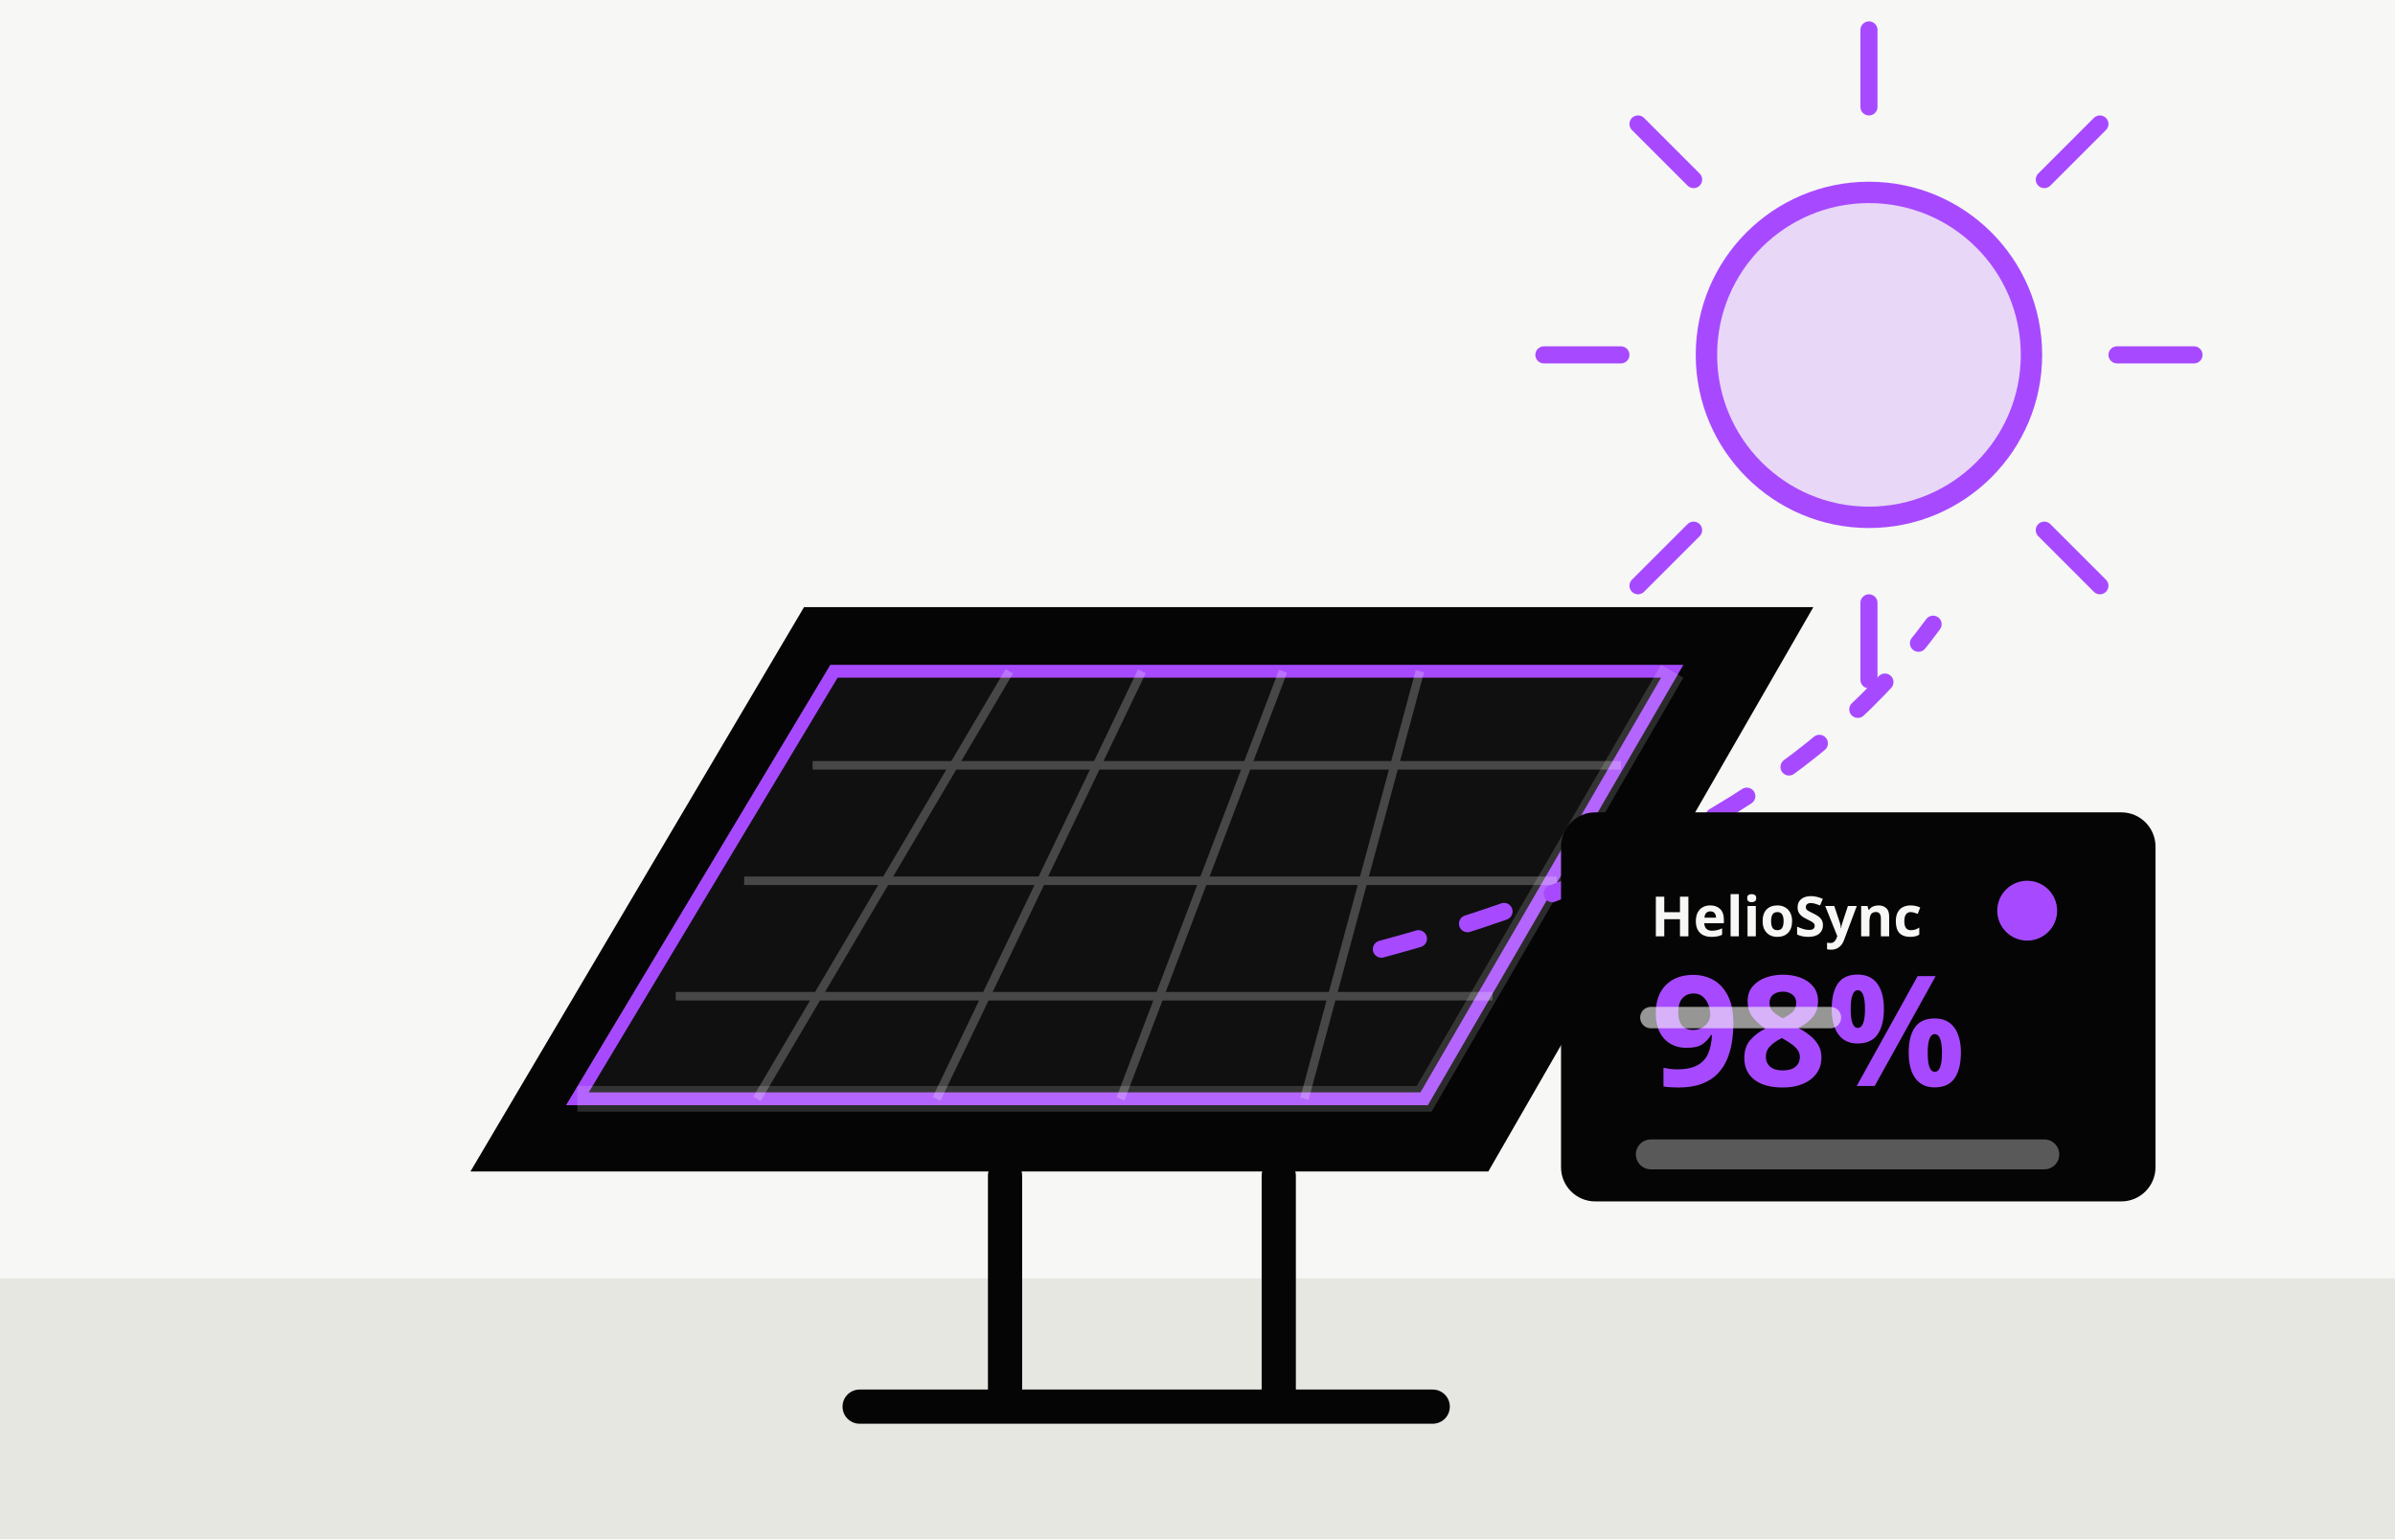
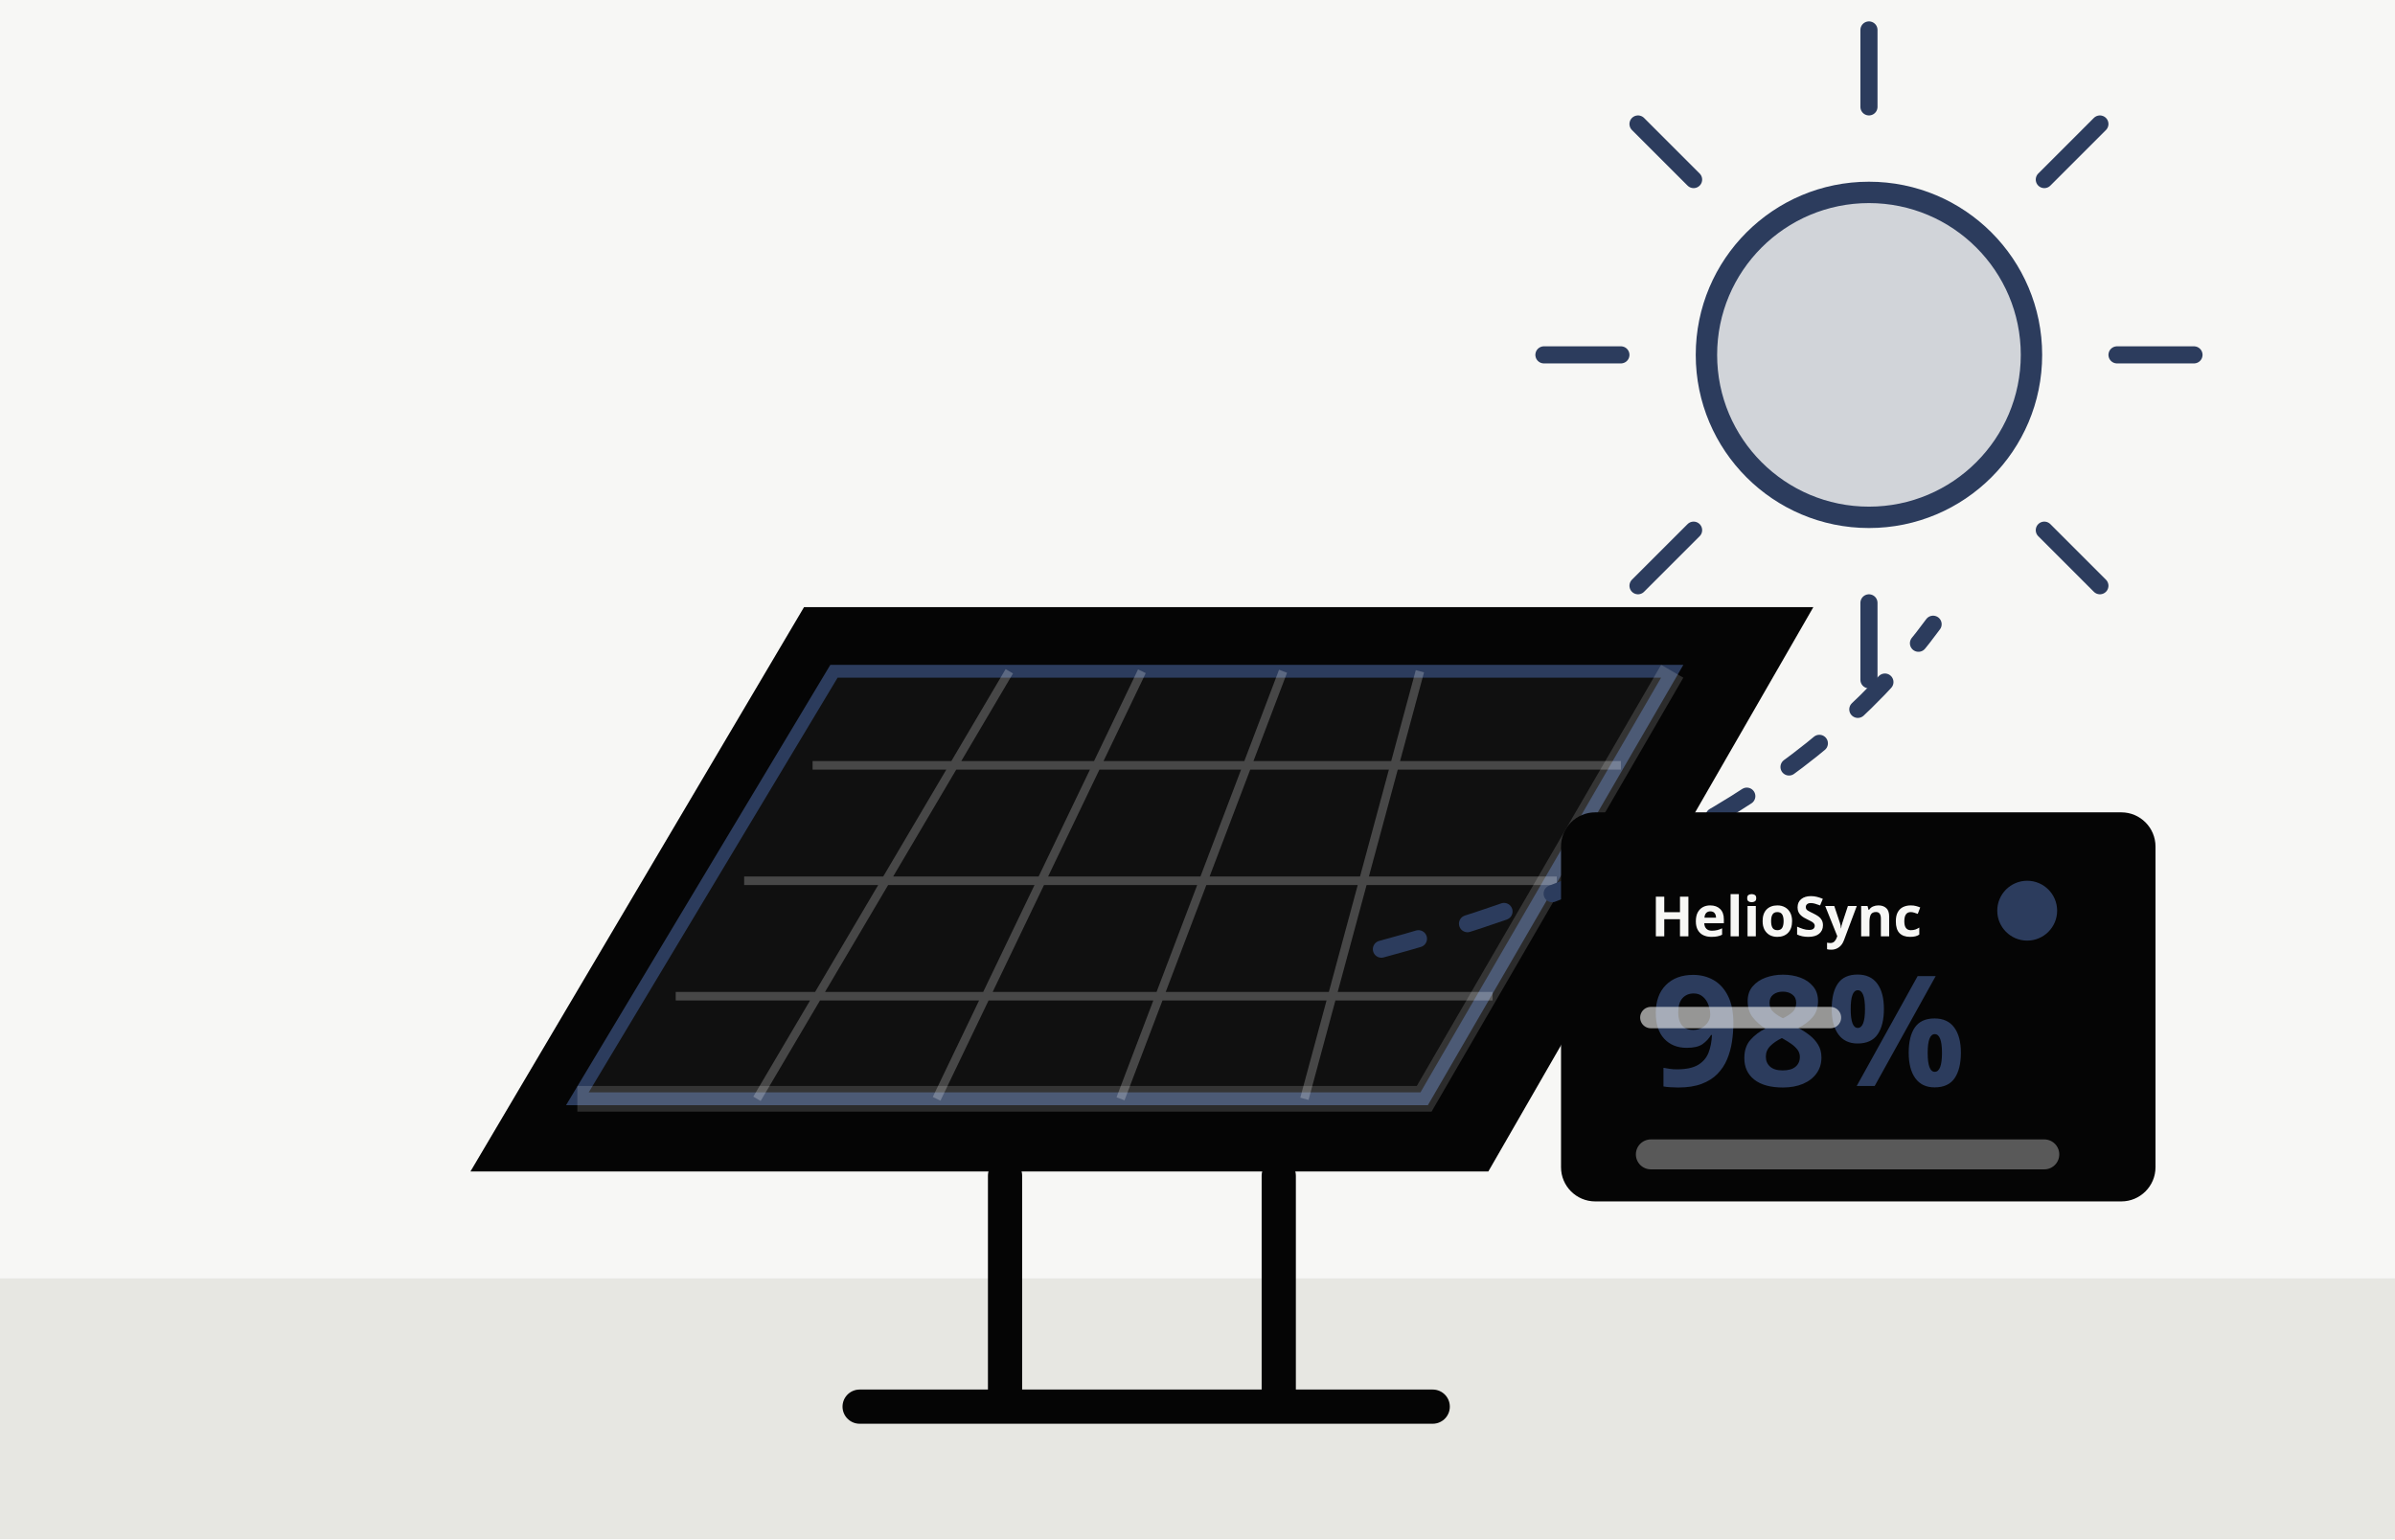
<svg xmlns="http://www.w3.org/2000/svg" width="560" height="360" viewBox="0 0 560 360" role="img" aria-labelledby="title desc">
  <style>
    @keyframes sun { 0%, 100% { opacity: .55; transform: scale(.98); } 50% { opacity: 1; transform: scale(1.04); } }
    @keyframes flow { to { stroke-dashoffset: -64; } }
    @media (prefers-reduced-motion: no-preference) {
      .sun-core { animation: sun 4.2s ease-in-out infinite; transform-origin: 437px 83px; }
      .energy-flow { animation: flow 5s linear infinite; }
    }
  </style>
  <rect width="560" height="360" fill="#f7f7f5" />
  <path d="M0 299h560v61H0z" fill="#e7e7e2" />
-   <circle class="sun-core" cx="437" cy="83" r="38" fill="#A74AFF" fill-opacity=".18" stroke="#A74AFF" stroke-width="5" />
-   <path d="M437 25v-18M437 159v-18M379 83h-18M513 83h-18M396 42l-13-13M491 137l-13-13M396 124l-13 13M491 29l-13 13" stroke="#A74AFF" stroke-width="4" stroke-linecap="round" />
+   <circle class="sun-core" cx="437" cy="83" r="38" fill="#2c3c5d" fill-opacity=".18" stroke="#2c3c5d" stroke-width="5" />
+   <path d="M437 25v-18M437 159v-18M379 83h-18M513 83h-18M396 42l-13-13M491 137l-13-13M396 124l-13 13M491 29l-13 13" stroke="#2c3c5d" stroke-width="4" stroke-linecap="round" />
  <g transform="translate(53 91)">
    <path d="M57 183h238l76-132H135L57 183Z" fill="#050505" />
-     <path d="M82 166h198l58-100H142L82 166Z" fill="#101010" stroke="#A74AFF" stroke-width="3" />
+     <path d="M82 166h198l58-100H142L82 166Z" fill="#101010" stroke="#2c3c5d" stroke-width="3" />
    <path d="M124 166 183 66M166 166l48-100M209 166l38-100M252 166l27-100M105 142h191M121 115h190M137 88h189" stroke="#f7f7f5" stroke-opacity=".24" stroke-width="2" />
    <path d="M182 184v54M246 184v54M148 238h134" stroke="#050505" stroke-width="8" stroke-linecap="round" />
    <path d="M82 166h198l58-100" fill="none" stroke="#f7f7f5" stroke-opacity=".16" stroke-width="6" />
  </g>
-   <path class="energy-flow" d="M323 222c63-17 104-42 129-76" fill="none" stroke="#A74AFF" stroke-width="4" stroke-linecap="round" stroke-dasharray="9 12" />
+   <path class="energy-flow" d="M323 222c63-17 104-42 129-76" fill="none" stroke="#2c3c5d" stroke-width="4" stroke-linecap="round" stroke-dasharray="9 12" />
  <rect x="365" y="190" width="139" height="91" rx="8" fill="#050505" />
  <text x="386" y="219" fill="#f7f7f5" font-family="ui-sans-serif, system-ui" font-size="13" font-weight="700">HelioSync</text>
-   <text x="386" y="254" fill="#A74AFF" font-family="ui-sans-serif, system-ui" font-size="36" font-weight="800">98%</text>
+   <text x="386" y="254" fill="#2c3c5d" font-family="ui-sans-serif, system-ui" font-size="36" font-weight="800">98%</text>
  <path d="M386 270h92" stroke="#f7f7f5" stroke-opacity=".35" stroke-width="7" stroke-linecap="round" />
  <path d="M386 238h42" stroke="#f7f7f5" stroke-opacity=".6" stroke-width="5" stroke-linecap="round" />
-   <circle cx="474" cy="213" r="7" fill="#A74AFF" />
+   <circle cx="474" cy="213" r="7" fill="#2c3c5d" />
</svg>
